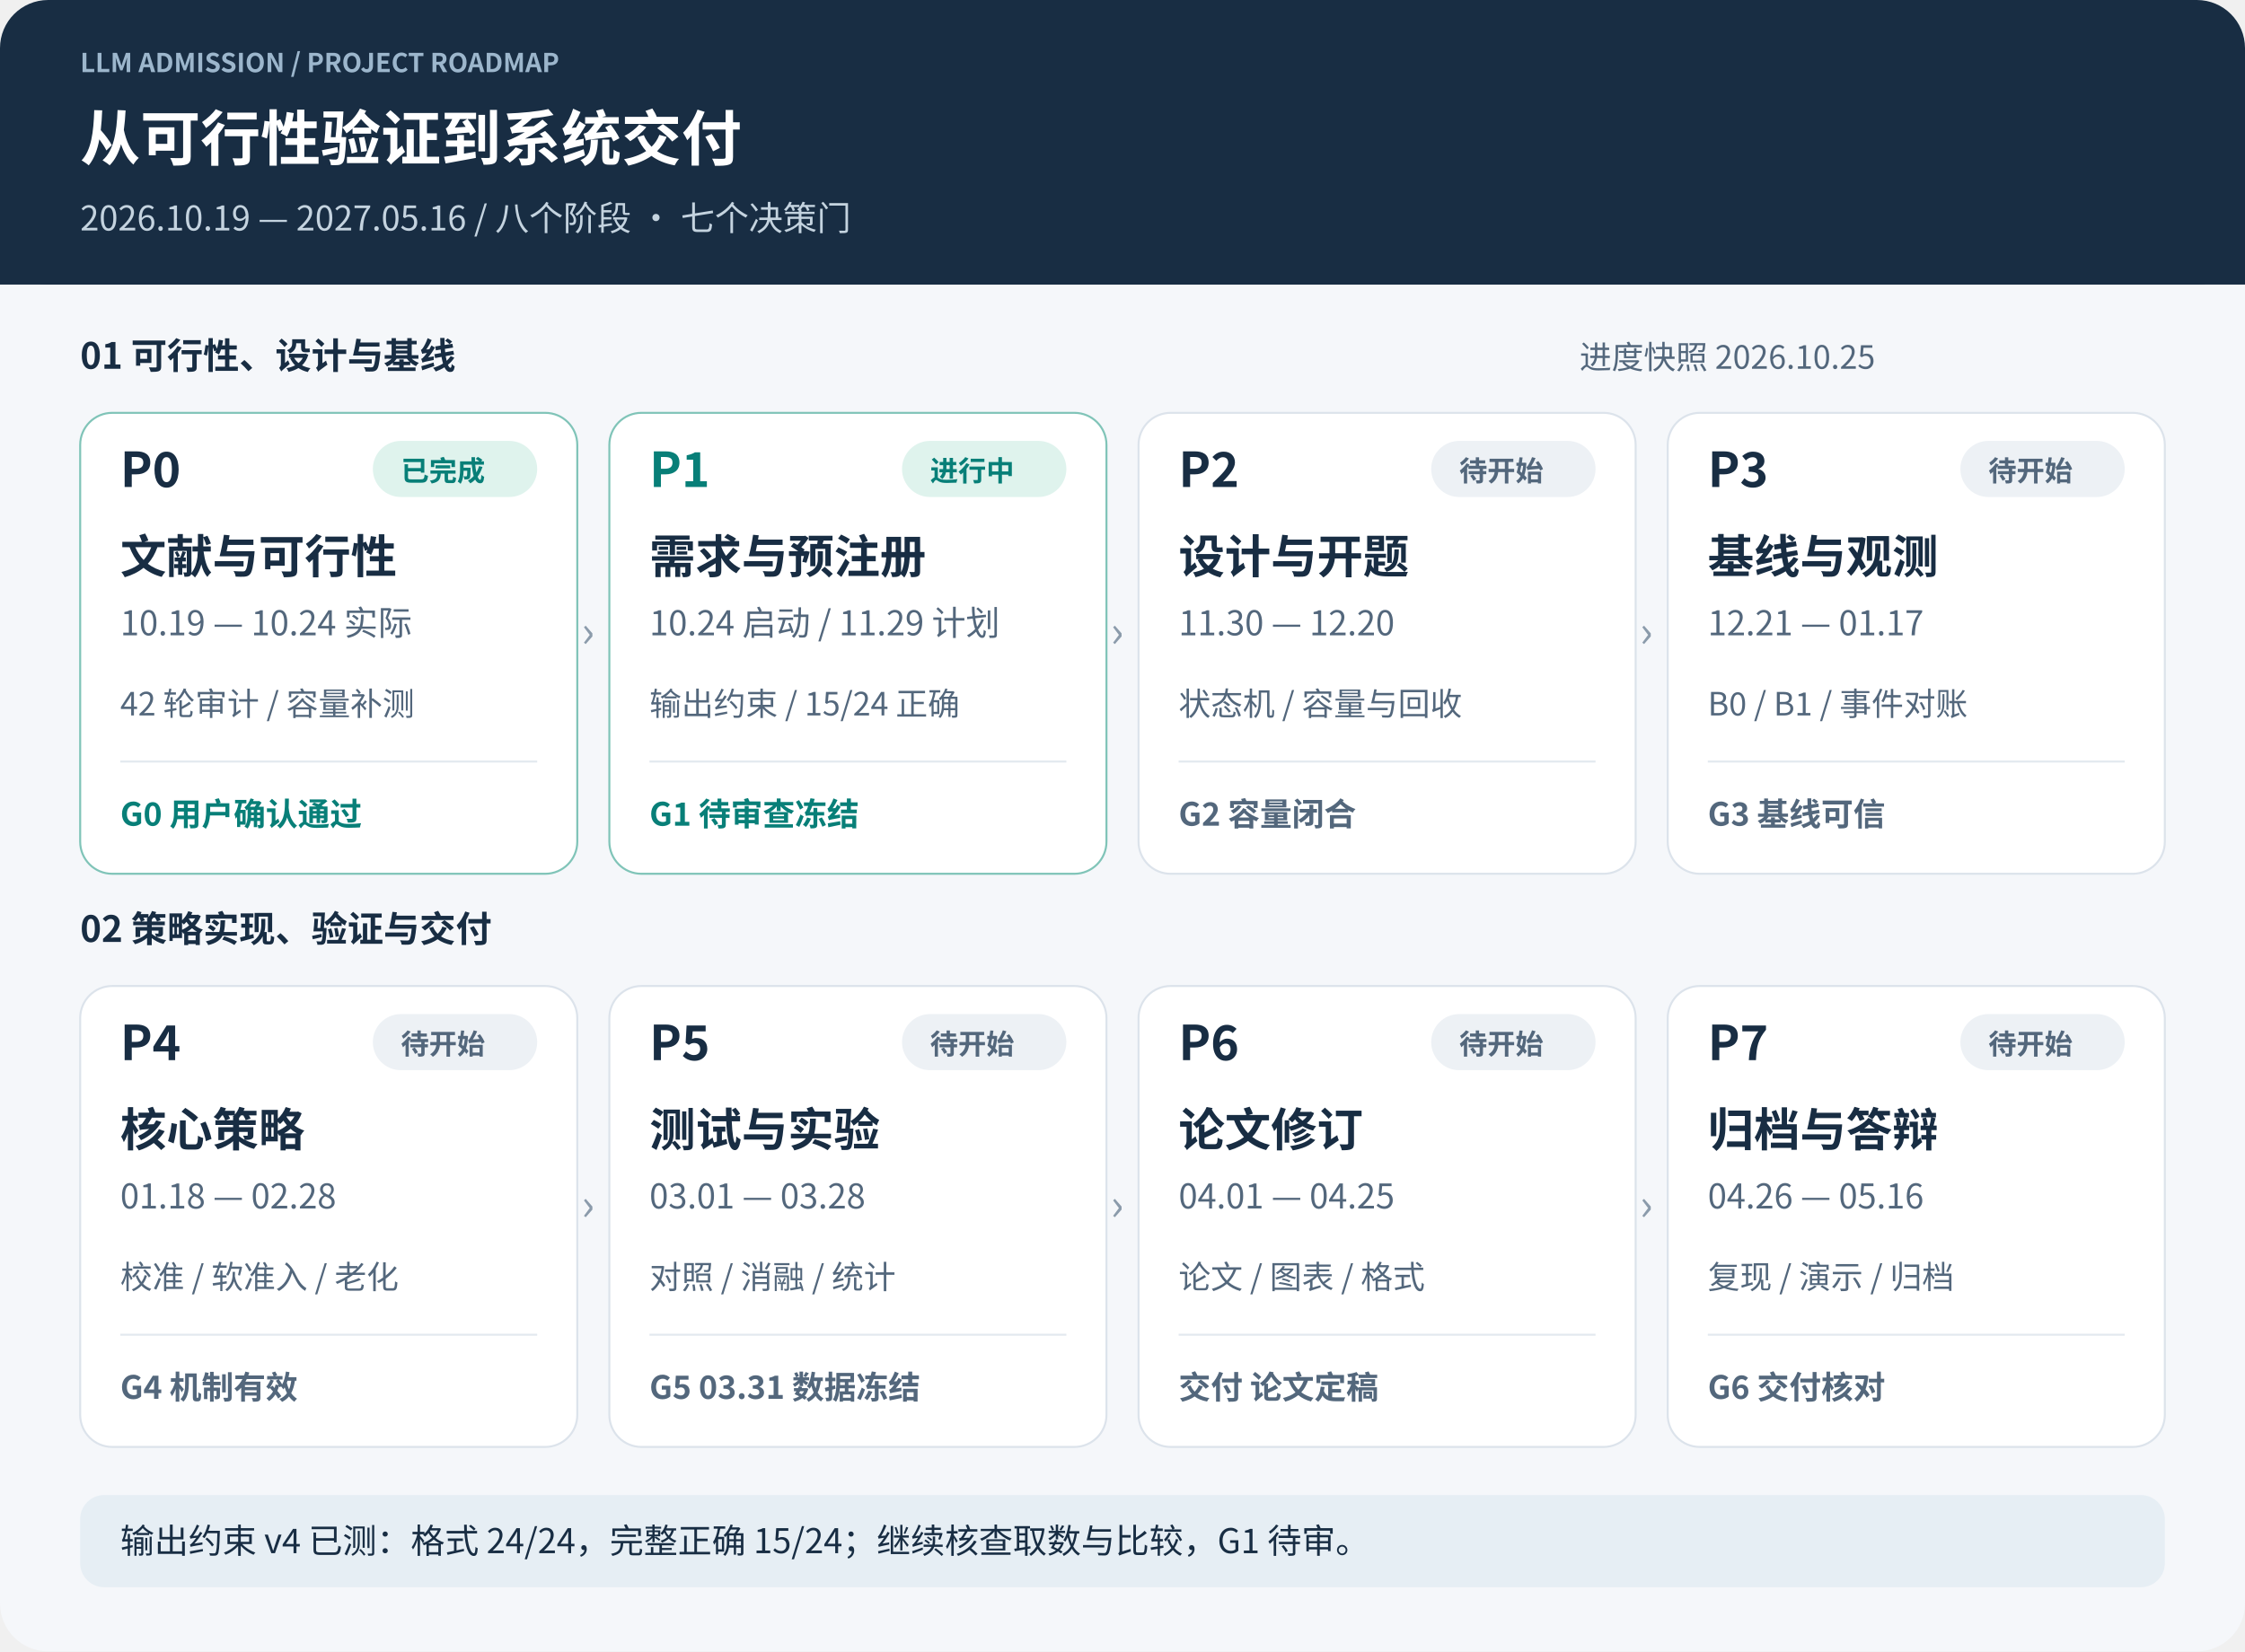
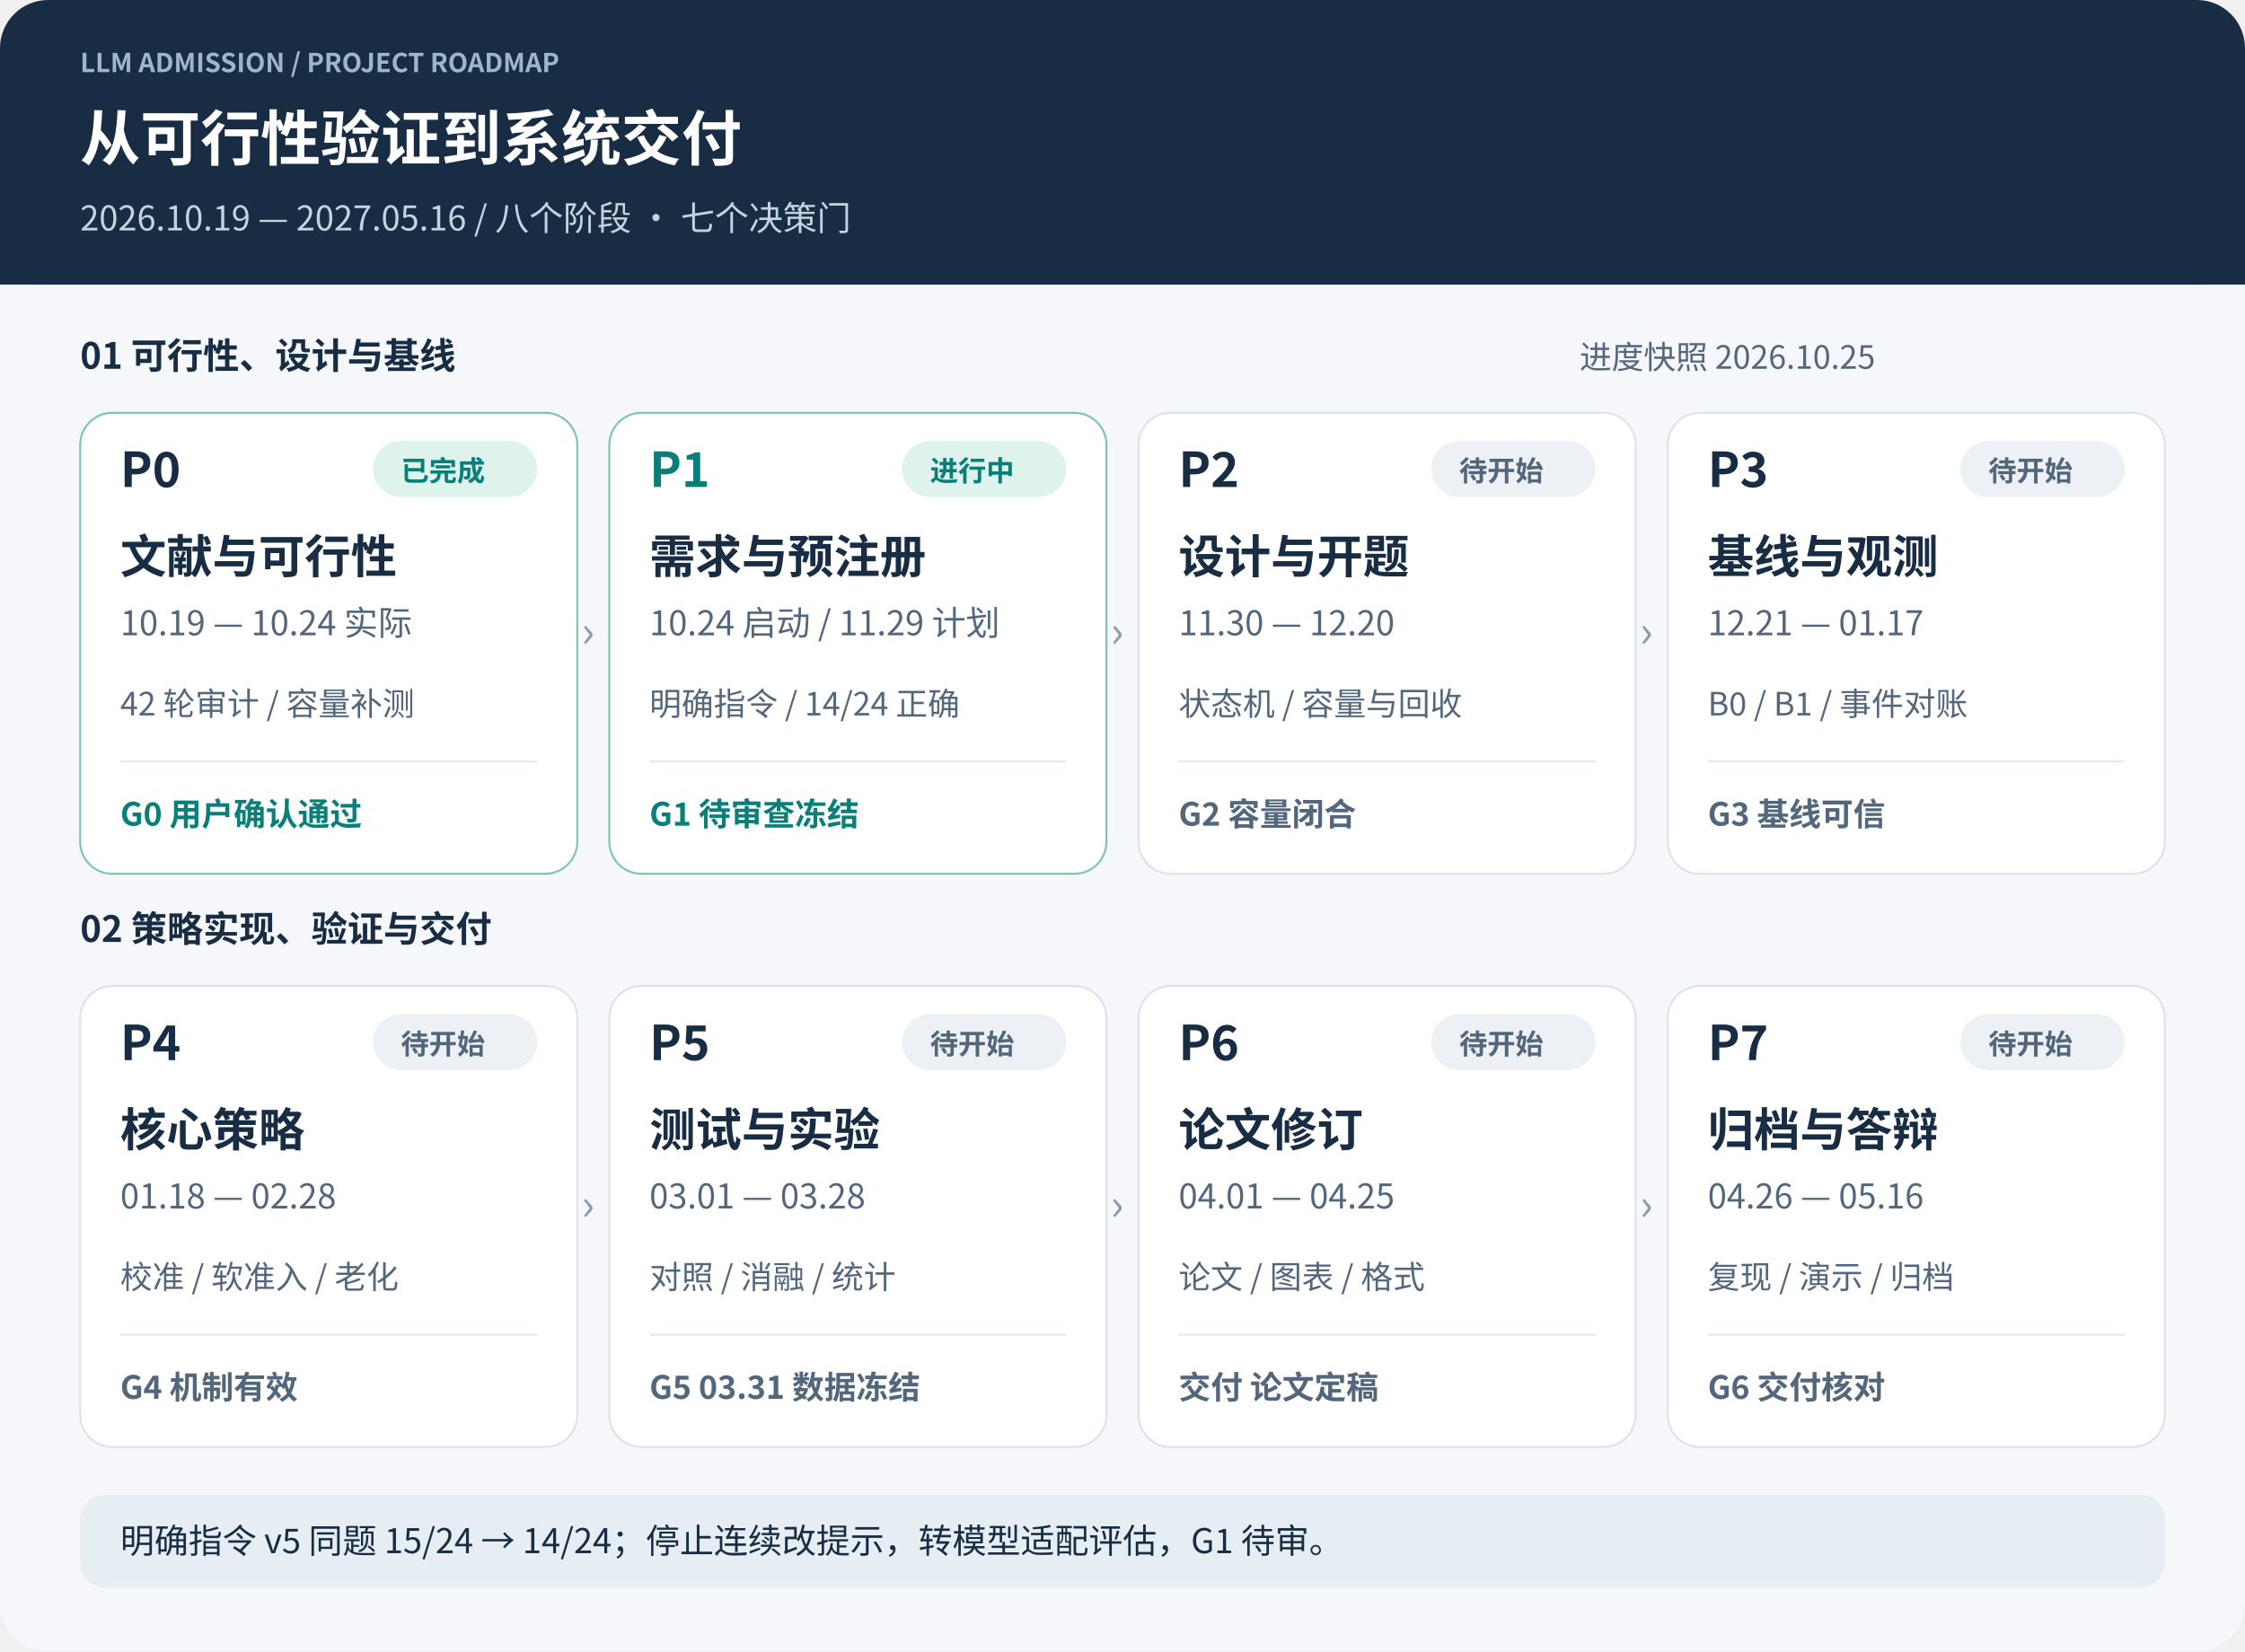
<svg xmlns="http://www.w3.org/2000/svg" width="1120" height="824" viewBox="0 0 1120 824" role="img" aria-labelledby="title desc">
  <g font-family="Segoe UI, PingFang SC, Microsoft YaHei, Noto Sans CJK SC, sans-serif">
    <rect x="0" y="0" width="1120" height="824" rx="24" fill="#f5f7fa" stroke="none" />
    <rect x="0" y="0" width="1120" height="142" rx="24" fill="#182d43" stroke="none" />
    <rect x="0" y="80" width="1120" height="62" rx="0" fill="#182d43" stroke="none" />
    <text x="40" y="36" font-size="13" fill="#9cb6cc" font-weight="600">LLM ADMISSION / PROJECT ROADMAP</text>
    <text x="40" y="80" font-size="30" fill="#ffffff" font-weight="700">从可行性验证到系统交付</text>
    <text x="40" y="115" font-size="17" fill="#c4d3df" font-weight="400">2026.10.19 — 2027.05.16  /  八个阶段 · 七个决策门</text>
    <text x="40" y="184" font-size="18" fill="#182d43" font-weight="600">01  可行性、设计与基线</text>
    <text x="788" y="184" font-size="16" fill="#53677c" font-weight="400">进度快照  2026.10.25</text>
    <rect x="40" y="206" width="248" height="230" rx="16" fill="#ffffff" stroke="#80c4b8" />
    <text x="60" y="243" font-size="24" fill="#182d43" font-weight="700">P0</text>
    <rect x="186" y="220" width="82" height="28" rx="14" fill="#dff3ed" stroke="none" />
    <text x="200" y="240" font-size="14" fill="#087f78" font-weight="600">已完成</text>
    <text x="60" y="286" font-size="23" fill="#182d43" font-weight="600">文献与可行性</text>
    <text x="60" y="317" font-size="17" fill="#53677c" font-weight="400">10.19 — 10.24 实际</text>
    <text x="60" y="357" font-size="16" fill="#53677c" font-weight="400">42 轮审计 / 容量补测</text>
    <path d="M60 380h208" stroke="#e3e9ef" />
    <text x="60" y="412" font-size="16" fill="#087f78" font-weight="600">G0  用户确认通过</text>
    <text x="290" y="323" font-size="22" fill="#8b9bab" font-weight="400">›</text>
    <rect x="304" y="206" width="248" height="230" rx="16" fill="#ffffff" stroke="#80c4b8" />
    <text x="324" y="243" font-size="24" fill="#087f78" font-weight="700">P1</text>
    <rect x="450" y="220" width="82" height="28" rx="14" fill="#dff3ed" stroke="none" />
    <text x="464" y="240" font-size="14" fill="#087f78" font-weight="600">进行中</text>
    <text x="324" y="286" font-size="23" fill="#182d43" font-weight="600">需求与预注册</text>
    <text x="324" y="317" font-size="17" fill="#53677c" font-weight="400">10.24 启动 / 11.29 计划</text>
-     <text x="324" y="357" font-size="16" fill="#53677c" font-weight="400">输出约束 / 15/24 正确</text>
+     <text x="324" y="357" font-size="16" fill="#53677c" font-weight="400">明确指令 / 14/24 正确</text>
    <path d="M324 380h208" stroke="#e3e9ef" />
    <text x="324" y="412" font-size="16" fill="#087f78" font-weight="600">G1  待审查冻结</text>
    <text x="554" y="323" font-size="22" fill="#8b9bab" font-weight="400">›</text>
    <rect x="568" y="206" width="248" height="230" rx="16" fill="#ffffff" stroke="#dce3eb" />
    <text x="588" y="243" font-size="24" fill="#182d43" font-weight="700">P2</text>
    <rect x="714" y="220" width="82" height="28" rx="14" fill="#edf1f5" stroke="none" />
    <text x="728" y="240" font-size="14" fill="#53677c" font-weight="600">待开始</text>
    <text x="588" y="286" font-size="23" fill="#182d43" font-weight="600">设计与开题</text>
    <text x="588" y="317" font-size="17" fill="#53677c" font-weight="400">11.30 — 12.20</text>
    <text x="588" y="357" font-size="16" fill="#53677c" font-weight="400">状态机 / 容量与回收</text>
    <path d="M588 380h208" stroke="#e3e9ef" />
    <text x="588" y="412" font-size="16" fill="#53677c" font-weight="600">G2  容量闭合</text>
    <text x="818" y="323" font-size="22" fill="#8b9bab" font-weight="400">›</text>
    <rect x="832" y="206" width="248" height="230" rx="16" fill="#ffffff" stroke="#dce3eb" />
    <text x="852" y="243" font-size="24" fill="#182d43" font-weight="700">P3</text>
    <rect x="978" y="220" width="82" height="28" rx="14" fill="#edf1f5" stroke="none" />
    <text x="992" y="240" font-size="14" fill="#53677c" font-weight="600">待开始</text>
    <text x="852" y="286" font-size="23" fill="#182d43" font-weight="600">基线与观测</text>
    <text x="852" y="317" font-size="17" fill="#53677c" font-weight="400">12.21 — 01.17</text>
    <text x="852" y="357" font-size="16" fill="#53677c" font-weight="400">B0 / B1 / 事件对账</text>
    <path d="M852 380h208" stroke="#e3e9ef" />
    <text x="852" y="412" font-size="16" fill="#53677c" font-weight="600">G3  基线可信</text>
    <rect x="40" y="492" width="248" height="230" rx="16" fill="#ffffff" stroke="#dce3eb" />
    <text x="60" y="529" font-size="24" fill="#182d43" font-weight="700">P4</text>
    <rect x="186" y="506" width="82" height="28" rx="14" fill="#edf1f5" stroke="none" />
    <text x="200" y="526" font-size="14" fill="#53677c" font-weight="600">待开始</text>
    <text x="60" y="572" font-size="23" fill="#182d43" font-weight="600">核心策略</text>
    <text x="60" y="603" font-size="17" fill="#53677c" font-weight="400">01.18 — 02.28</text>
    <text x="60" y="643" font-size="16" fill="#53677c" font-weight="400">校准 / 软准入 / 老化</text>
    <path d="M60 666h208" stroke="#e3e9ef" />
    <text x="60" y="698" font-size="16" fill="#53677c" font-weight="600">G4  机制有效</text>
    <text x="290" y="609" font-size="22" fill="#8b9bab" font-weight="400">›</text>
    <rect x="304" y="492" width="248" height="230" rx="16" fill="#ffffff" stroke="#dce3eb" />
    <text x="324" y="529" font-size="24" fill="#182d43" font-weight="700">P5</text>
    <rect x="450" y="506" width="82" height="28" rx="14" fill="#edf1f5" stroke="none" />
    <text x="464" y="526" font-size="14" fill="#53677c" font-weight="600">待开始</text>
    <text x="324" y="572" font-size="23" fill="#182d43" font-weight="600">测试与实验</text>
    <text x="324" y="603" font-size="17" fill="#53677c" font-weight="400">03.01 — 03.28</text>
    <text x="324" y="643" font-size="16" fill="#53677c" font-weight="400">对照 / 消融 / 统计</text>
    <path d="M324 666h208" stroke="#e3e9ef" />
    <text x="324" y="698" font-size="16" fill="#53677c" font-weight="600">G5  03.31 数据冻结</text>
    <text x="554" y="609" font-size="22" fill="#8b9bab" font-weight="400">›</text>
    <rect x="568" y="492" width="248" height="230" rx="16" fill="#ffffff" stroke="#dce3eb" />
    <text x="588" y="529" font-size="24" fill="#182d43" font-weight="700">P6</text>
    <rect x="714" y="506" width="82" height="28" rx="14" fill="#edf1f5" stroke="none" />
    <text x="728" y="526" font-size="14" fill="#53677c" font-weight="600">待开始</text>
    <text x="588" y="572" font-size="23" fill="#182d43" font-weight="600">论文修订</text>
    <text x="588" y="603" font-size="17" fill="#53677c" font-weight="400">04.01 — 04.25</text>
    <text x="588" y="643" font-size="16" fill="#53677c" font-weight="400">论文 / 图表 / 格式</text>
    <path d="M588 666h208" stroke="#e3e9ef" />
    <text x="588" y="698" font-size="16" fill="#53677c" font-weight="600">交付  论文定稿</text>
    <text x="818" y="609" font-size="22" fill="#8b9bab" font-weight="400">›</text>
    <rect x="832" y="492" width="248" height="230" rx="16" fill="#ffffff" stroke="#dce3eb" />
    <text x="852" y="529" font-size="24" fill="#182d43" font-weight="700">P7</text>
    <rect x="978" y="506" width="82" height="28" rx="14" fill="#edf1f5" stroke="none" />
    <text x="992" y="526" font-size="14" fill="#53677c" font-weight="600">待开始</text>
    <text x="852" y="572" font-size="23" fill="#182d43" font-weight="600">归档与答辩</text>
    <text x="852" y="603" font-size="17" fill="#53677c" font-weight="400">04.26 — 05.16</text>
    <text x="852" y="643" font-size="16" fill="#53677c" font-weight="400">复现 / 演示 / 归档</text>
    <path d="M852 666h208" stroke="#e3e9ef" />
    <text x="852" y="698" font-size="16" fill="#53677c" font-weight="600">G6  交付核对</text>
    <text x="40" y="470" font-size="18" fill="#182d43" font-weight="600">02  策略实现、验证与交付</text>
    <rect x="40" y="746" width="1040" height="46" rx="12" fill="#e6eeF4" stroke="none" />
-     <text x="60" y="775" font-size="17" fill="#182d43" font-weight="400">输出约束 v4 已测：格式 24/24，完整正确 15/24；继续核查取数与比较，G1 待审。</text>
+     <text x="60" y="775" font-size="17" fill="#182d43" font-weight="400">明确指令 v5 同题 15/24 → 14/24；停止连续改提示，转模型适配评估，G1 待审。</text>
  </g>
</svg>
